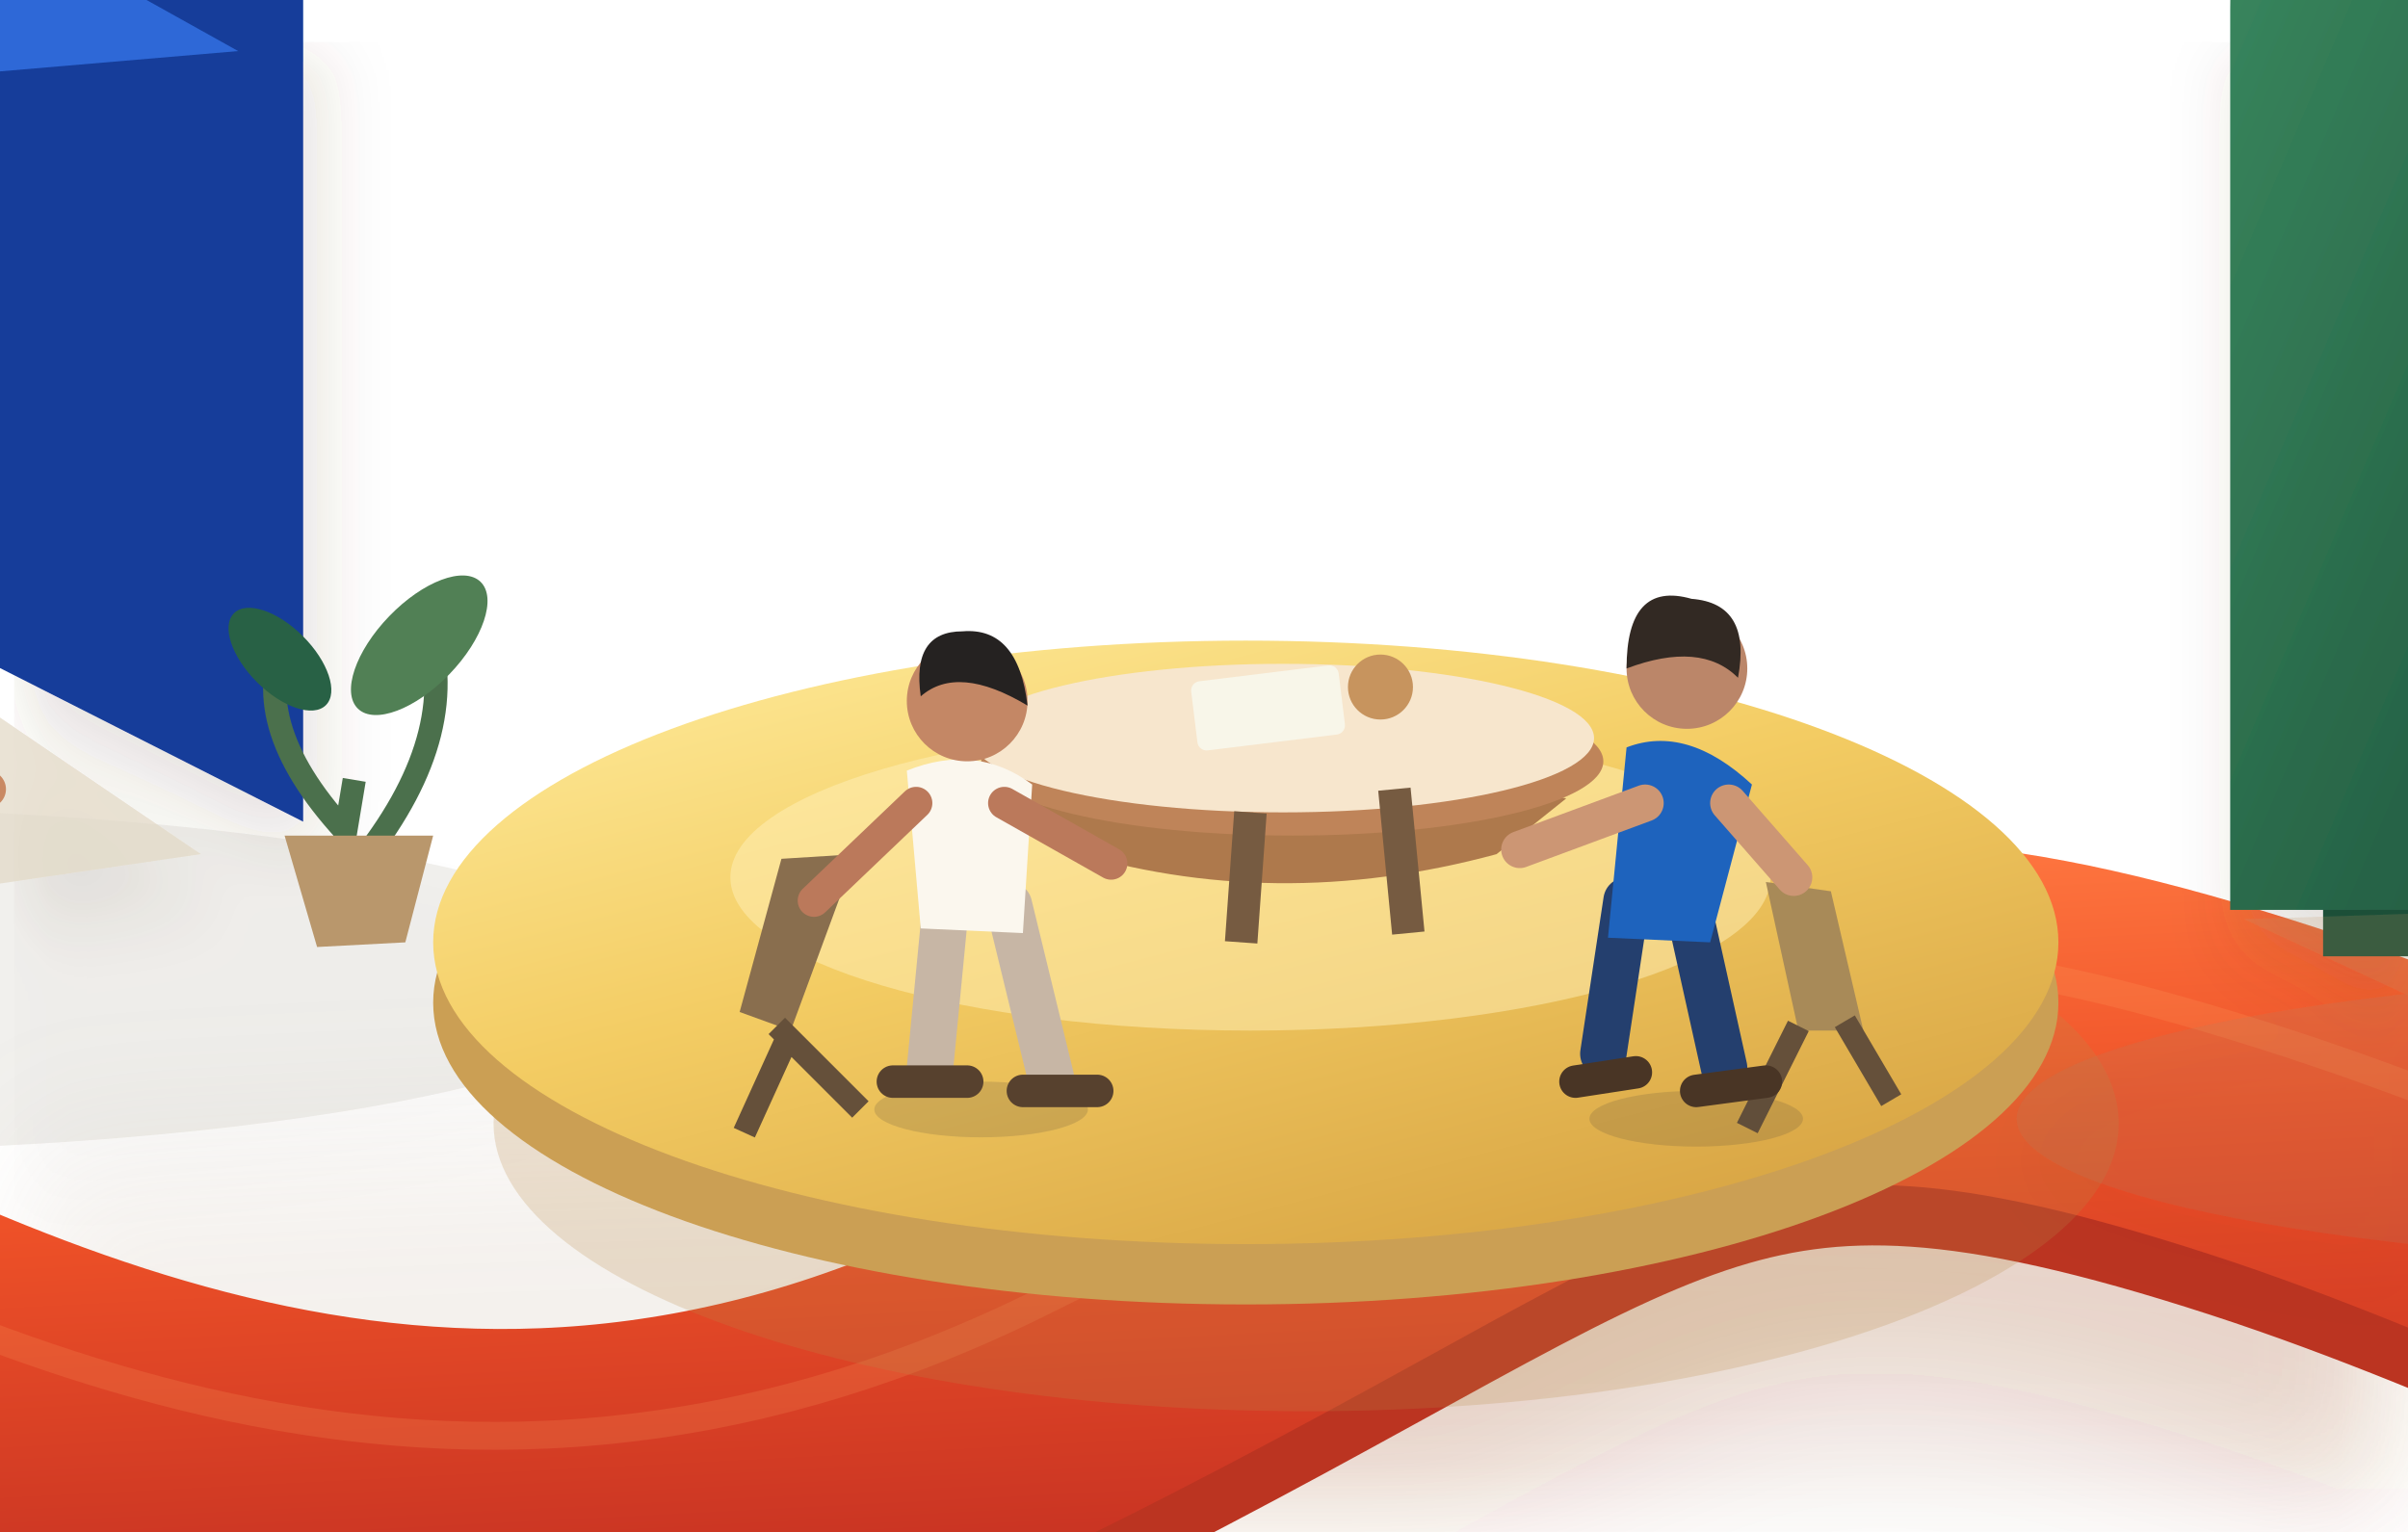
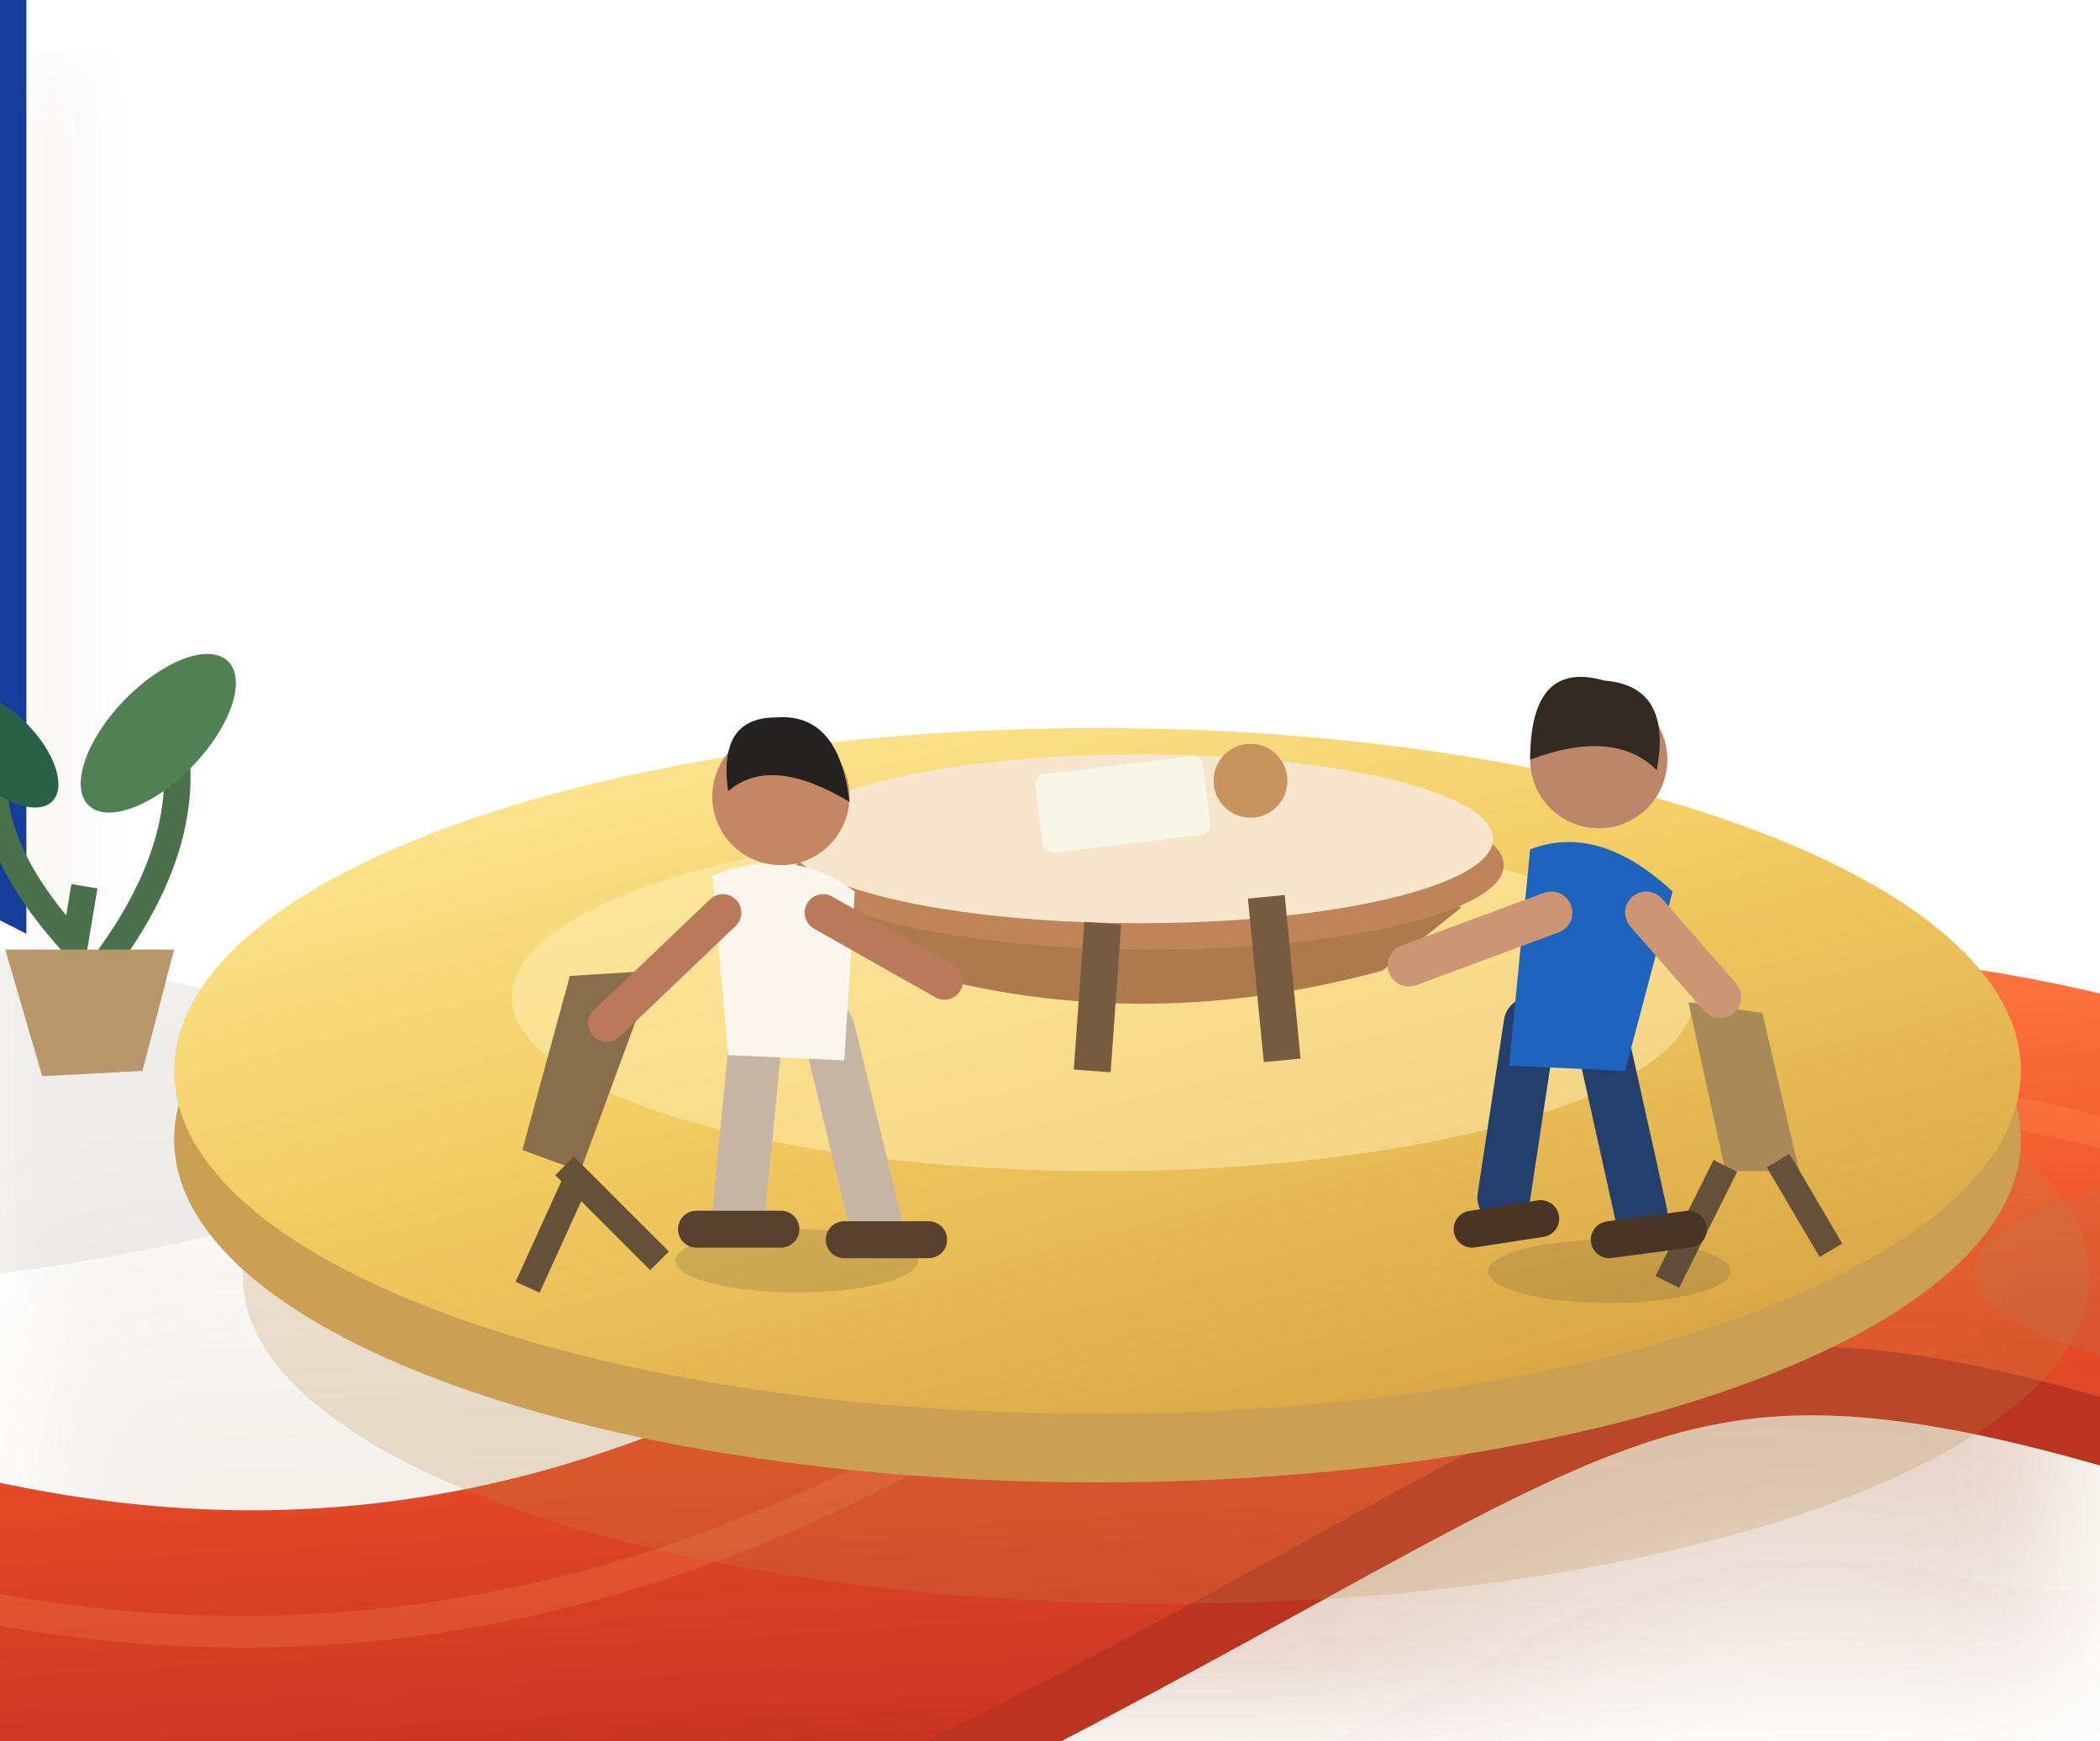
- <svg xmlns="http://www.w3.org/2000/svg" viewBox="340 268 398 330" width="1100" height="700" role="img" aria-hidden="true">
+ <svg xmlns="http://www.w3.org/2000/svg" viewBox="340 268 398 330" width="398" height="330" role="img" aria-hidden="true">
  <defs>
    <linearGradient id="road" x1="0" y1="0" x2=".6" y2="1">
      <stop stop-color="#ff7841" />
      <stop offset=".43" stop-color="#ef5228" />
      <stop offset="1" stop-color="#c93423" />
    </linearGradient>
    <linearGradient id="bluefront" x1="0" y1="0" x2="1" y2="1">
      <stop stop-color="#477be8" />
      <stop offset=".6" stop-color="#1a57cc" />
      <stop offset="1" stop-color="#144397" />
    </linearGradient>
    <linearGradient id="awning" x1="0" y1="0" x2=".2" y2="1">
      <stop stop-color="#356dde" />
      <stop offset="1" stop-color="#0f3eaa" />
    </linearGradient>
    <linearGradient id="arch" x1="0" y1="0" x2="1" y2=".6">
      <stop stop-color="#3f9366" />
      <stop offset=".5" stop-color="#286648" />
      <stop offset="1" stop-color="#194733" />
    </linearGradient>
    <linearGradient id="yellow" x1="0" y1="0" x2=".7" y2="1">
      <stop stop-color="#ffed9e" />
      <stop offset=".5" stop-color="#f3cc63" />
      <stop offset="1" stop-color="#d9a645" />
    </linearGradient>
    <linearGradient id="window" x1="0" y1="0" x2="1" y2="1">
      <stop stop-color="#ffeec0" />
      <stop offset="1" stop-color="#a3e6e1" />
    </linearGradient>
    <linearGradient id="leaves" x1="0" y1="0" x2="1" y2="1">
      <stop stop-color="#4d8055" />
      <stop offset="1" stop-color="#24543c" />
    </linearGradient>
    <filter id="shadow" x="-40%" y="-70%" width="180%" height="260%">
      <feGaussianBlur stdDeviation="16" />
    </filter>
    <filter id="cast" x="-30%" y="-50%" width="160%" height="200%">
      <feDropShadow dx="3" dy="9" stdDeviation="8" flood-color="#58402b" flood-opacity=".16" />
    </filter>
  </defs>
  <ellipse cx="520" cy="581" rx="520" ry="69" fill="#ac9174" opacity=".13" filter="url(#shadow)" />
  <path d="M-60 555 C62 525 104 499 184 538 S371 642 503 576 647 477 767 516 932 617 1138 533" fill="none" stroke="#a12d1c" stroke-opacity=".16" stroke-width="81" stroke-linecap="round" transform="translate(0 24)" filter="url(#shadow)" />
  <path d="M-60 555 C62 525 104 499 184 538 S371 642 503 576 647 477 767 516 932 617 1138 533" fill="none" stroke="#bb3421" stroke-width="74" stroke-linecap="round" />
  <path d="M-60 542 C62 512 104 486 184 525 S371 629 503 563 647 464 767 503 932 604 1138 520" fill="none" stroke="url(#road)" stroke-width="74" stroke-linecap="round" />
  <path d="M-60 520 C62 494 104 474 184 513 S371 614 503 549 647 453 767 491 932 586 1138 504" fill="none" stroke="#ffad66" stroke-opacity=".17" stroke-width="6" stroke-linecap="round" />
  <g id="store" filter="url(#cast)">
    <ellipse cx="232" cy="479" rx="190" ry="37" fill="#887c64" opacity=".12" />
    <path d="M77 225 L273 204 345 236 149 259Z" fill="#6c91e9" />
    <path d="M273 204 L345 236 345 445 272 408Z" fill="#153e9a" />
    <path d="M77 225 L273 204 272 408 77 443Z" fill="url(#bluefront)" />
    <path d="M63 269 L279 250 331 279 120 297Z" fill="#2f68d7" />
    <path d="M63 269 L279 250 276 319 63 333Z" fill="#2f5bb9" />
    <path d="M63 269 L119 265 116 326 63 333Z" fill="#1a49b2" />
    <path d="M120 265 L171 260 167 321 116 326Z" fill="#f0e4c9" />
    <path d="M171 260 L224 255 220 315 167 321Z" fill="#3268d8" />
    <path d="M224 255 L279 250 276 309 220 315Z" fill="#f0e4c9" />
    <path d="M110 333 L240 320 240 428 110 444Z" fill="#0c3a80" />
    <path d="M123 344 L225 334 225 427 123 438Z" fill="url(#window)" />
    <path d="M174 339 L174 433" stroke="#1254b3" stroke-width="7" />
    <path d="M91 333 L91 444 M260 317 L260 419" stroke="#174ea8" stroke-width="10" />
    <path d="M64 332 L117 327 117 338 64 346Z M168 320 L221 315 221 329 168 334Z" fill="#e0d7c9" />
    <path d="M112 371 l36 -3 v33 l-36 4Z M186 366 l29 -3 v31 l-29 5Z" fill="#ca9060" opacity=".55" />
    <circle cx="161" cy="346" r="11" fill="#ffd570" opacity=".55" />
    <path d="M75 441 L273 418 323 452 111 483Z" fill="#e3d9c7" opacity=".74" />
    <rect x="116" y="180" width="146" height="34" rx="2" fill="#1144a9" transform="rotate(-5 116 180)" />
    <text x="188" y="198" font-size="15" fill="#fff3db" font-weight="700" font-family="Arial,sans-serif" text-anchor="middle" letter-spacing="3" transform="rotate(-5 188 198)">HELLO</text>
  </g>
  <g id="store-plants">
    <path d="M46 425 Q44 393 31 359 M46 425 Q59 389 74 349 M46 423 Q61 397 42 366" stroke="#446144" stroke-width="5" fill="none" />
    <ellipse cx="28" cy="367" rx="17" ry="8" transform="rotate(52 28 367)" fill="#547752" />
    <ellipse cx="67" cy="358" rx="18" ry="9" transform="rotate(-38 67 358)" fill="#3a6b44" />
    <ellipse cx="38" cy="373" rx="14" ry="7" transform="rotate(70 38 373)" fill="#26593b" />
    <path d="M30 420 L63 417 59 453 35 455Z" fill="#c8aa82" />
    <path d="M352 460 L356 436 M358 453 Q380 425 371 401 M354 447 Q332 423 342 404" stroke="#4b704c" stroke-width="5" fill="none" />
    <ellipse cx="370" cy="407" rx="19" ry="9" transform="rotate(-46 370 407)" fill="#518055" />
    <ellipse cx="340" cy="410" rx="14" ry="7" transform="rotate(45 340 410)" fill="#286145" />
    <path d="M341 448 L373 448 367 471 348 472Z" fill="#b9976c" />
  </g>
  <g id="meeting">
    <ellipse cx="561" cy="510" rx="175" ry="62" fill="#b88a48" opacity=".23" />
    <ellipse cx="548" cy="484" rx="175" ry="65" fill="#cb9f54" />
    <ellipse cx="548" cy="471" rx="175" ry="65" fill="url(#yellow)" />
    <ellipse cx="549" cy="457" rx="112" ry="33" fill="#fff0b8" opacity=".5" />
    <path d="M497 439 Q555 426 617 440 L602 452 Q554 465 509 451Z" fill="#ae794c" />
    <ellipse cx="558" cy="432" rx="67" ry="16" fill="#bf8459" />
    <ellipse cx="556" cy="427" rx="67" ry="16" fill="#f7e6cd" />
    <path d="M549 443 L547 471 M580 438 L583 469" stroke="#765b41" stroke-width="7" />
    <path d="M464 452 L448 453 439 486 450 490Z" fill="#896e4e" />
    <path d="M450 490 L440 512 M447 489 L465 507" stroke="#65503a" stroke-width="5" />
    <path d="M660 458 L674 460 681 490 667 490Z" fill="#a88a58" />
    <path d="M667 489 L656 511 M677 488 L687 505" stroke="#65503a" stroke-width="5" />
    <rect x="536" y="415" width="32" height="15" rx="2" fill="#f8f6e9" transform="rotate(-7 536 415)" />
    <circle cx="577" cy="416" r="7" fill="#c7945e" />
  </g>
  <g id="handover" filter="url(#cast)">
    <ellipse cx="897" cy="509" rx="183" ry="32" fill="#9a866c" opacity=".16" />
    <path d="M780 474 L780 285 C780 132 999 130 999 289 L999 474 952 474 952 292 C952 204 827 205 827 292 L827 474Z" fill="#1c5038" />
    <path d="M760 464 L760 270 C760 115 979 115 979 270 L979 464 929 464 929 276 C929 191 810 191 810 276 L810 464Z" fill="url(#arch)" />
    <path d="M810 464 L827 474 827 292 C827 205 952 204 952 292 L952 474 929 464 929 276 C929 191 810 191 810 276Z" fill="#194d34" opacity=".7" />
    <path d="M763 466 L806 486 1014 476 979 459Z" fill="#b28b61" opacity=".2" />
    <g id="files">
      <path d="M922 456 L922 327 954 329 954 457Z" fill="#e1b04b" />
      <path d="M929 456 L929 316 961 319 961 459Z" fill="#edc765" />
      <path d="M945 454 L944 307 974 312 976 454Z" fill="#f2d481" />
      <path d="M965 456 L963 329 992 335 995 452Z" fill="#deac4a" />
      <path d="M930 328 L936 324 954 326" fill="none" stroke="#fbeab4" stroke-width="2" />
      <path d="M946 316 L950 312 967 314" fill="none" stroke="#ffefba" stroke-width="2" />
    </g>
  </g>
  <g id="handover-person">
    <ellipse cx="857" cy="489" rx="29" ry="8" fill="#2e402e" opacity=".19" />
    <path d="M847 433 L845 471 834 484 M865 432 L872 467 877 485" stroke="#27443b" stroke-width="12" fill="none" stroke-linecap="round" />
    <path d="M830 487 L848 486 M872 489 L888 486" stroke="#342722" stroke-width="8" stroke-linecap="round" />
    <path d="M841 395 L870 402 871 439 844 441Z" fill="#f6e8d2" />
    <path d="M847 401 L827 431 M868 409 L895 427" stroke="#b97850" stroke-width="10" stroke-linecap="round" />
    <circle cx="855" cy="385" r="14" fill="#c38b67" />
    <path d="M844 385 Q843 365 856 368 Q871 368 869 387 Q861 376 844 385" fill="#392f28" />
    <path d="M892 412 L923 402 930 432 902 446Z" fill="#f6d98b" />
    <path d="M894 414 L921 406" stroke="#fff0c7" stroke-width="3" />
  </g>
  <g id="leaf-right" stroke-linecap="round">
    <path d="M1036 476 Q1049 427 1032 386" fill="none" stroke="#336645" stroke-width="6" />
    <path d="M1038 454 Q1020 411 1007 399 M1039 458 Q1055 410 1080 391" fill="none" stroke="#326446" stroke-width="5" />
    <ellipse cx="1008" cy="404" rx="25" ry="12" transform="rotate(43 1008 404)" fill="#336a49" />
    <ellipse cx="1071" cy="393" rx="24" ry="11" transform="rotate(-36 1071 393)" fill="#47825b" />
    <ellipse cx="1031" cy="388" rx="13" ry="25" transform="rotate(-28 1031 388)" fill="#2c6846" />
    <path d="M1016 467 L1061 465 1052 508 1027 509Z" fill="#d3b595" />
  </g>
  <g id="people" stroke-linecap="round" stroke-linejoin="round">
    <ellipse cx="246" cy="496" rx="22" ry="6" fill="#5c4d42" opacity=".2" />
    <path d="M240 443 L236 469 231 490" stroke="#24433a" stroke-width="10" fill="none" />
    <path d="M250 443 L256 470 263 487" stroke="#24433a" stroke-width="10" fill="none" />
    <path d="M230 491 L218 494 M261 489 L272 489" stroke="#38271f" stroke-width="8" />
    <path d="M234 410 Q248 405 261 417 L253 450 232 451Z" fill="#3b6858" />
    <path d="M235 420 L218 446 M257 423 L277 438" stroke="#c98963" stroke-width="8" />
    <ellipse cx="247" cy="402" rx="12" ry="15" fill="#c98963" />
    <path d="M235 402 Q235 386 248 387 Q262 387 259 405 Q247 395 235 402" fill="#372a27" />
    <ellipse cx="491" cy="507" rx="23" ry="6" fill="#4d4439" opacity=".18" />
    <path d="M483 467 L480 498 M497 463 L506 500" stroke="#c7b6a5" stroke-width="10" />
    <path d="M472 501 L488 501 M500 503 L516 503" stroke="#57412e" stroke-width="7" />
    <path d="M475 434 Q490 428 502 437 L500 469 478 468Z" fill="#fbf7ee" />
    <path d="M477 441 L455 462 M496 441 L519 454" stroke="#bb795b" stroke-width="7" />
    <circle cx="488" cy="419" r="13" fill="#c48765" />
    <path d="M478 418 Q476 404 487 404 Q499 403 501 420 Q486 411 478 418" fill="#252221" />
    <ellipse cx="645" cy="509" rx="23" ry="6" fill="#4d4439" opacity=".18" />
    <path d="M630 462 L625 495 M643 462 L651 498" stroke="#243f6e" stroke-width="10" />
    <path d="M619 501 L632 499 M645 503 L660 501" stroke="#493525" stroke-width="7" />
    <path d="M630 429 Q643 424 657 437 L648 471 626 470Z" fill="#1e63bd" />
    <path d="M634 441 L607 451 M652 441 L666 457" stroke="#cc9674" stroke-width="8" />
    <circle cx="643" cy="412" r="13" fill="#bb8669" />
    <path d="M630 412 Q630 393 644 397 Q657 398 654 414 Q646 406 630 412" fill="#322923" />
  </g>
</svg>
